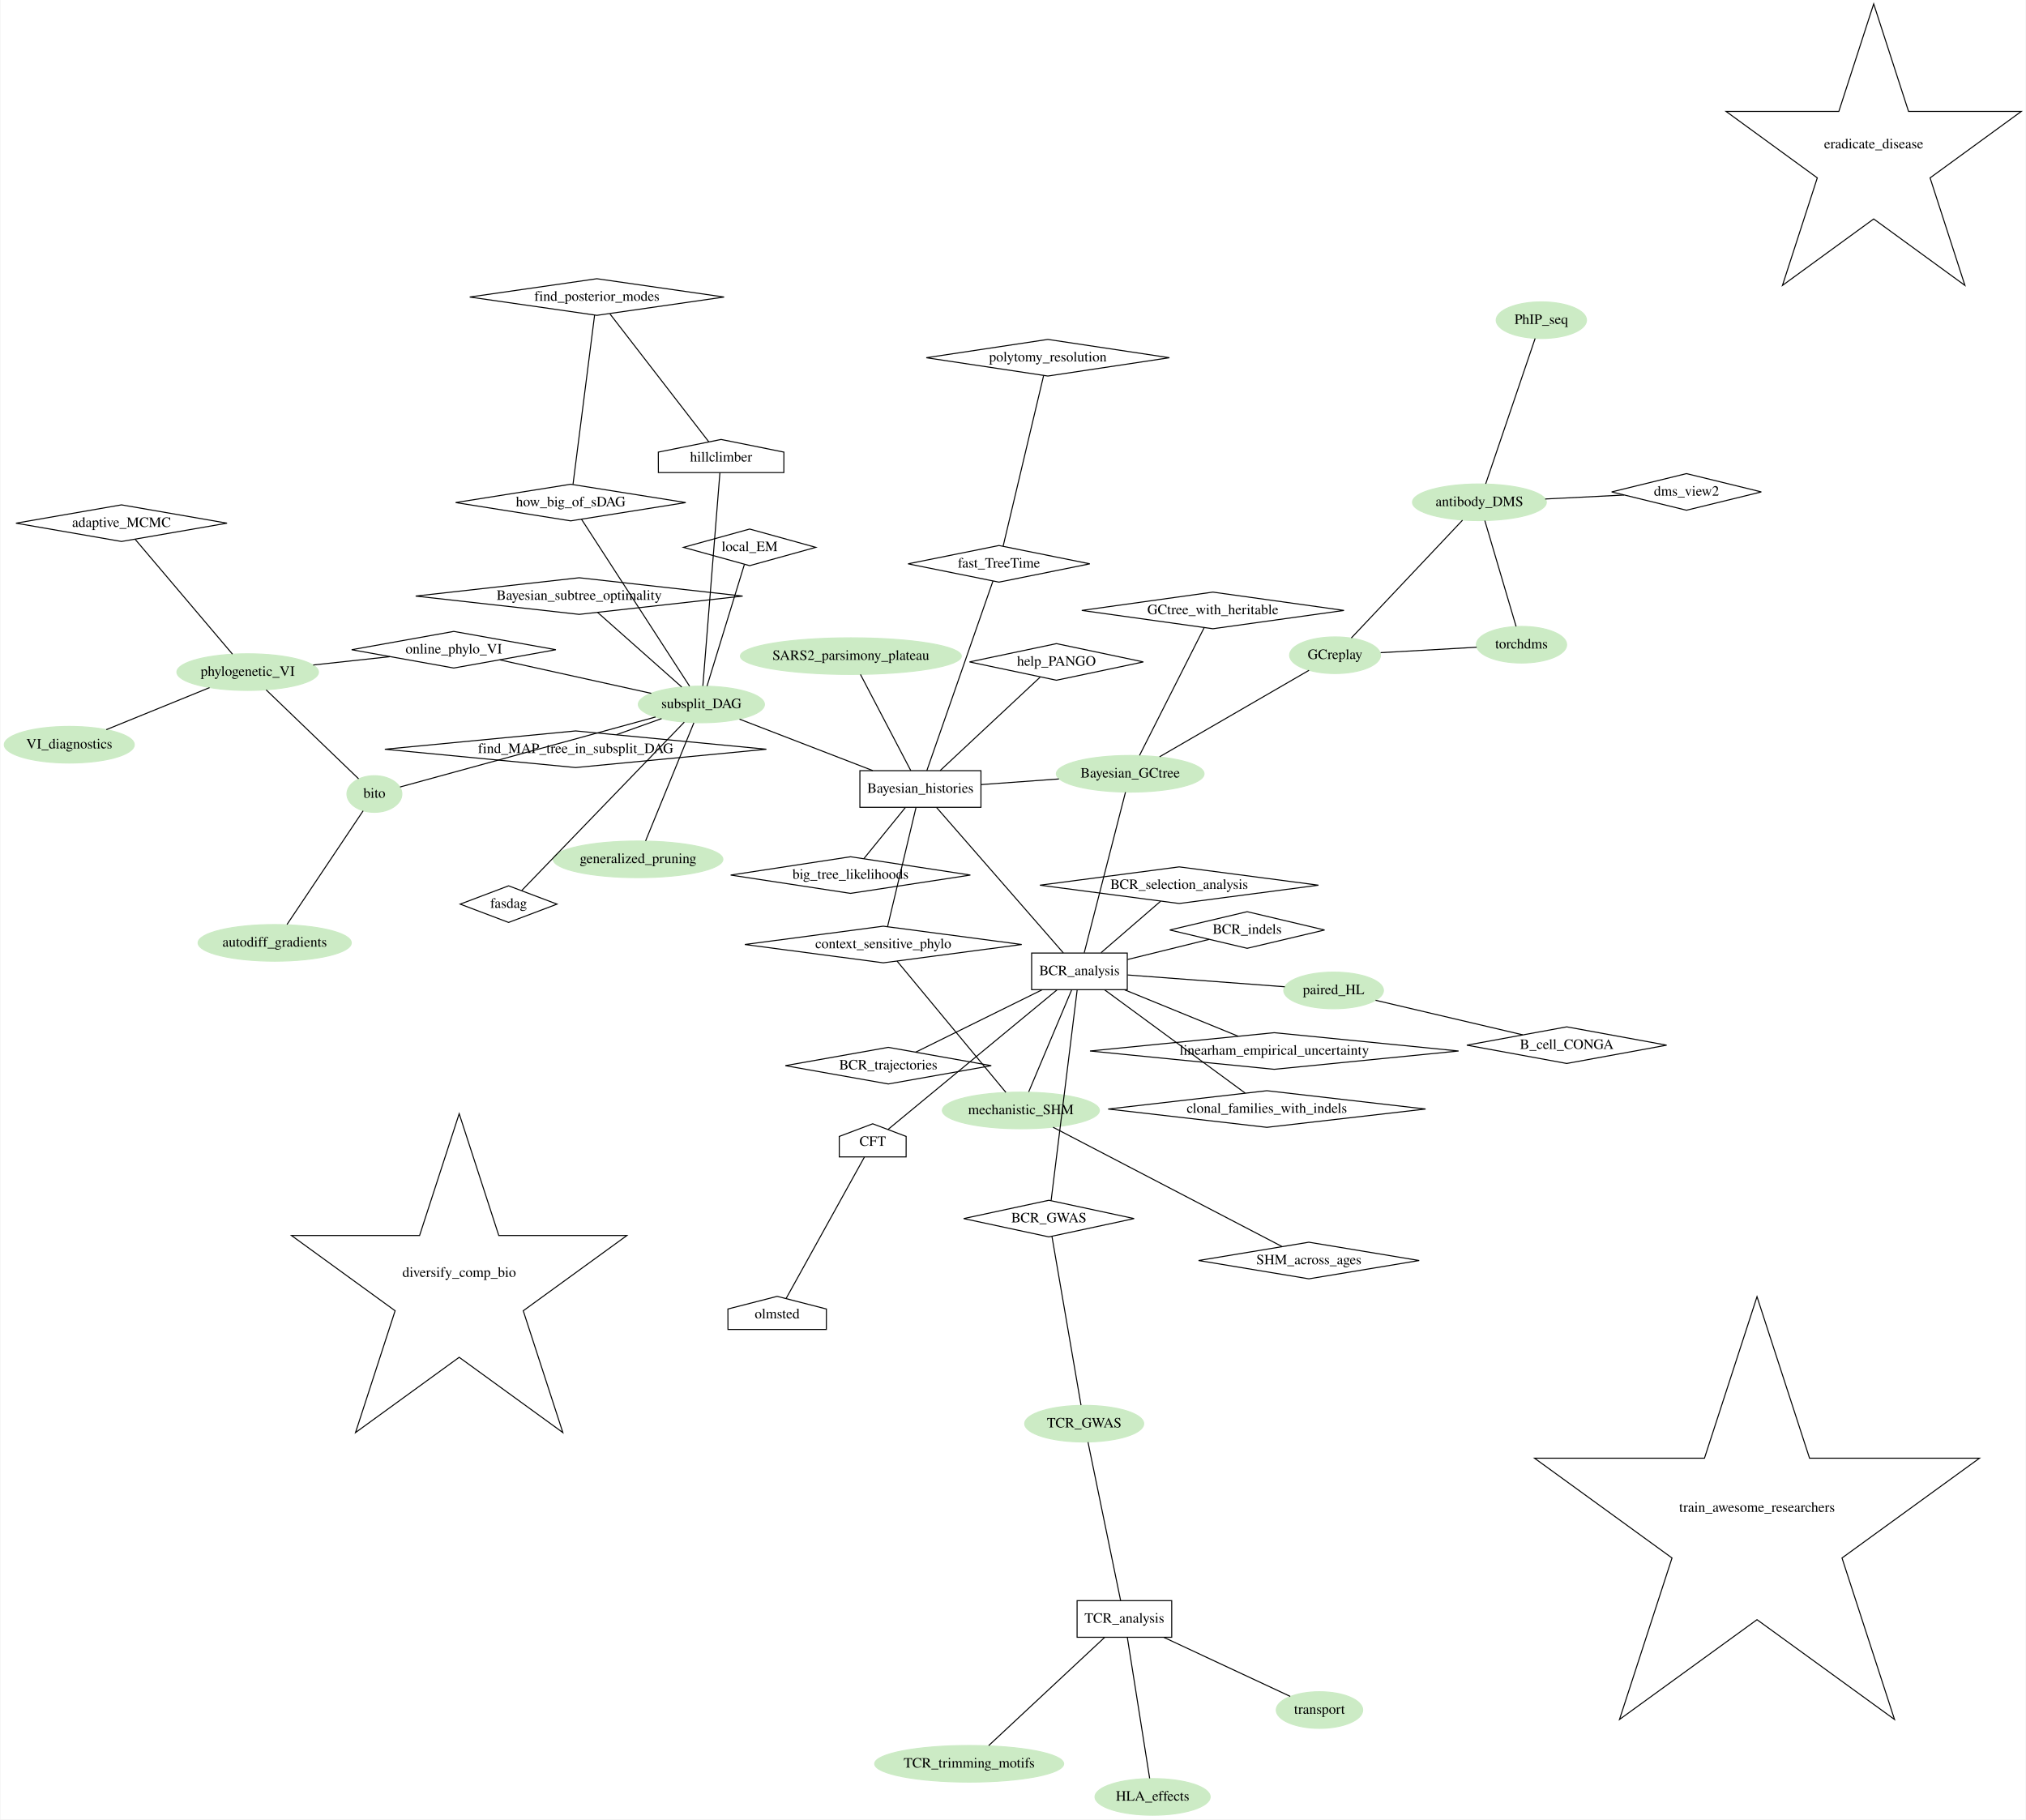
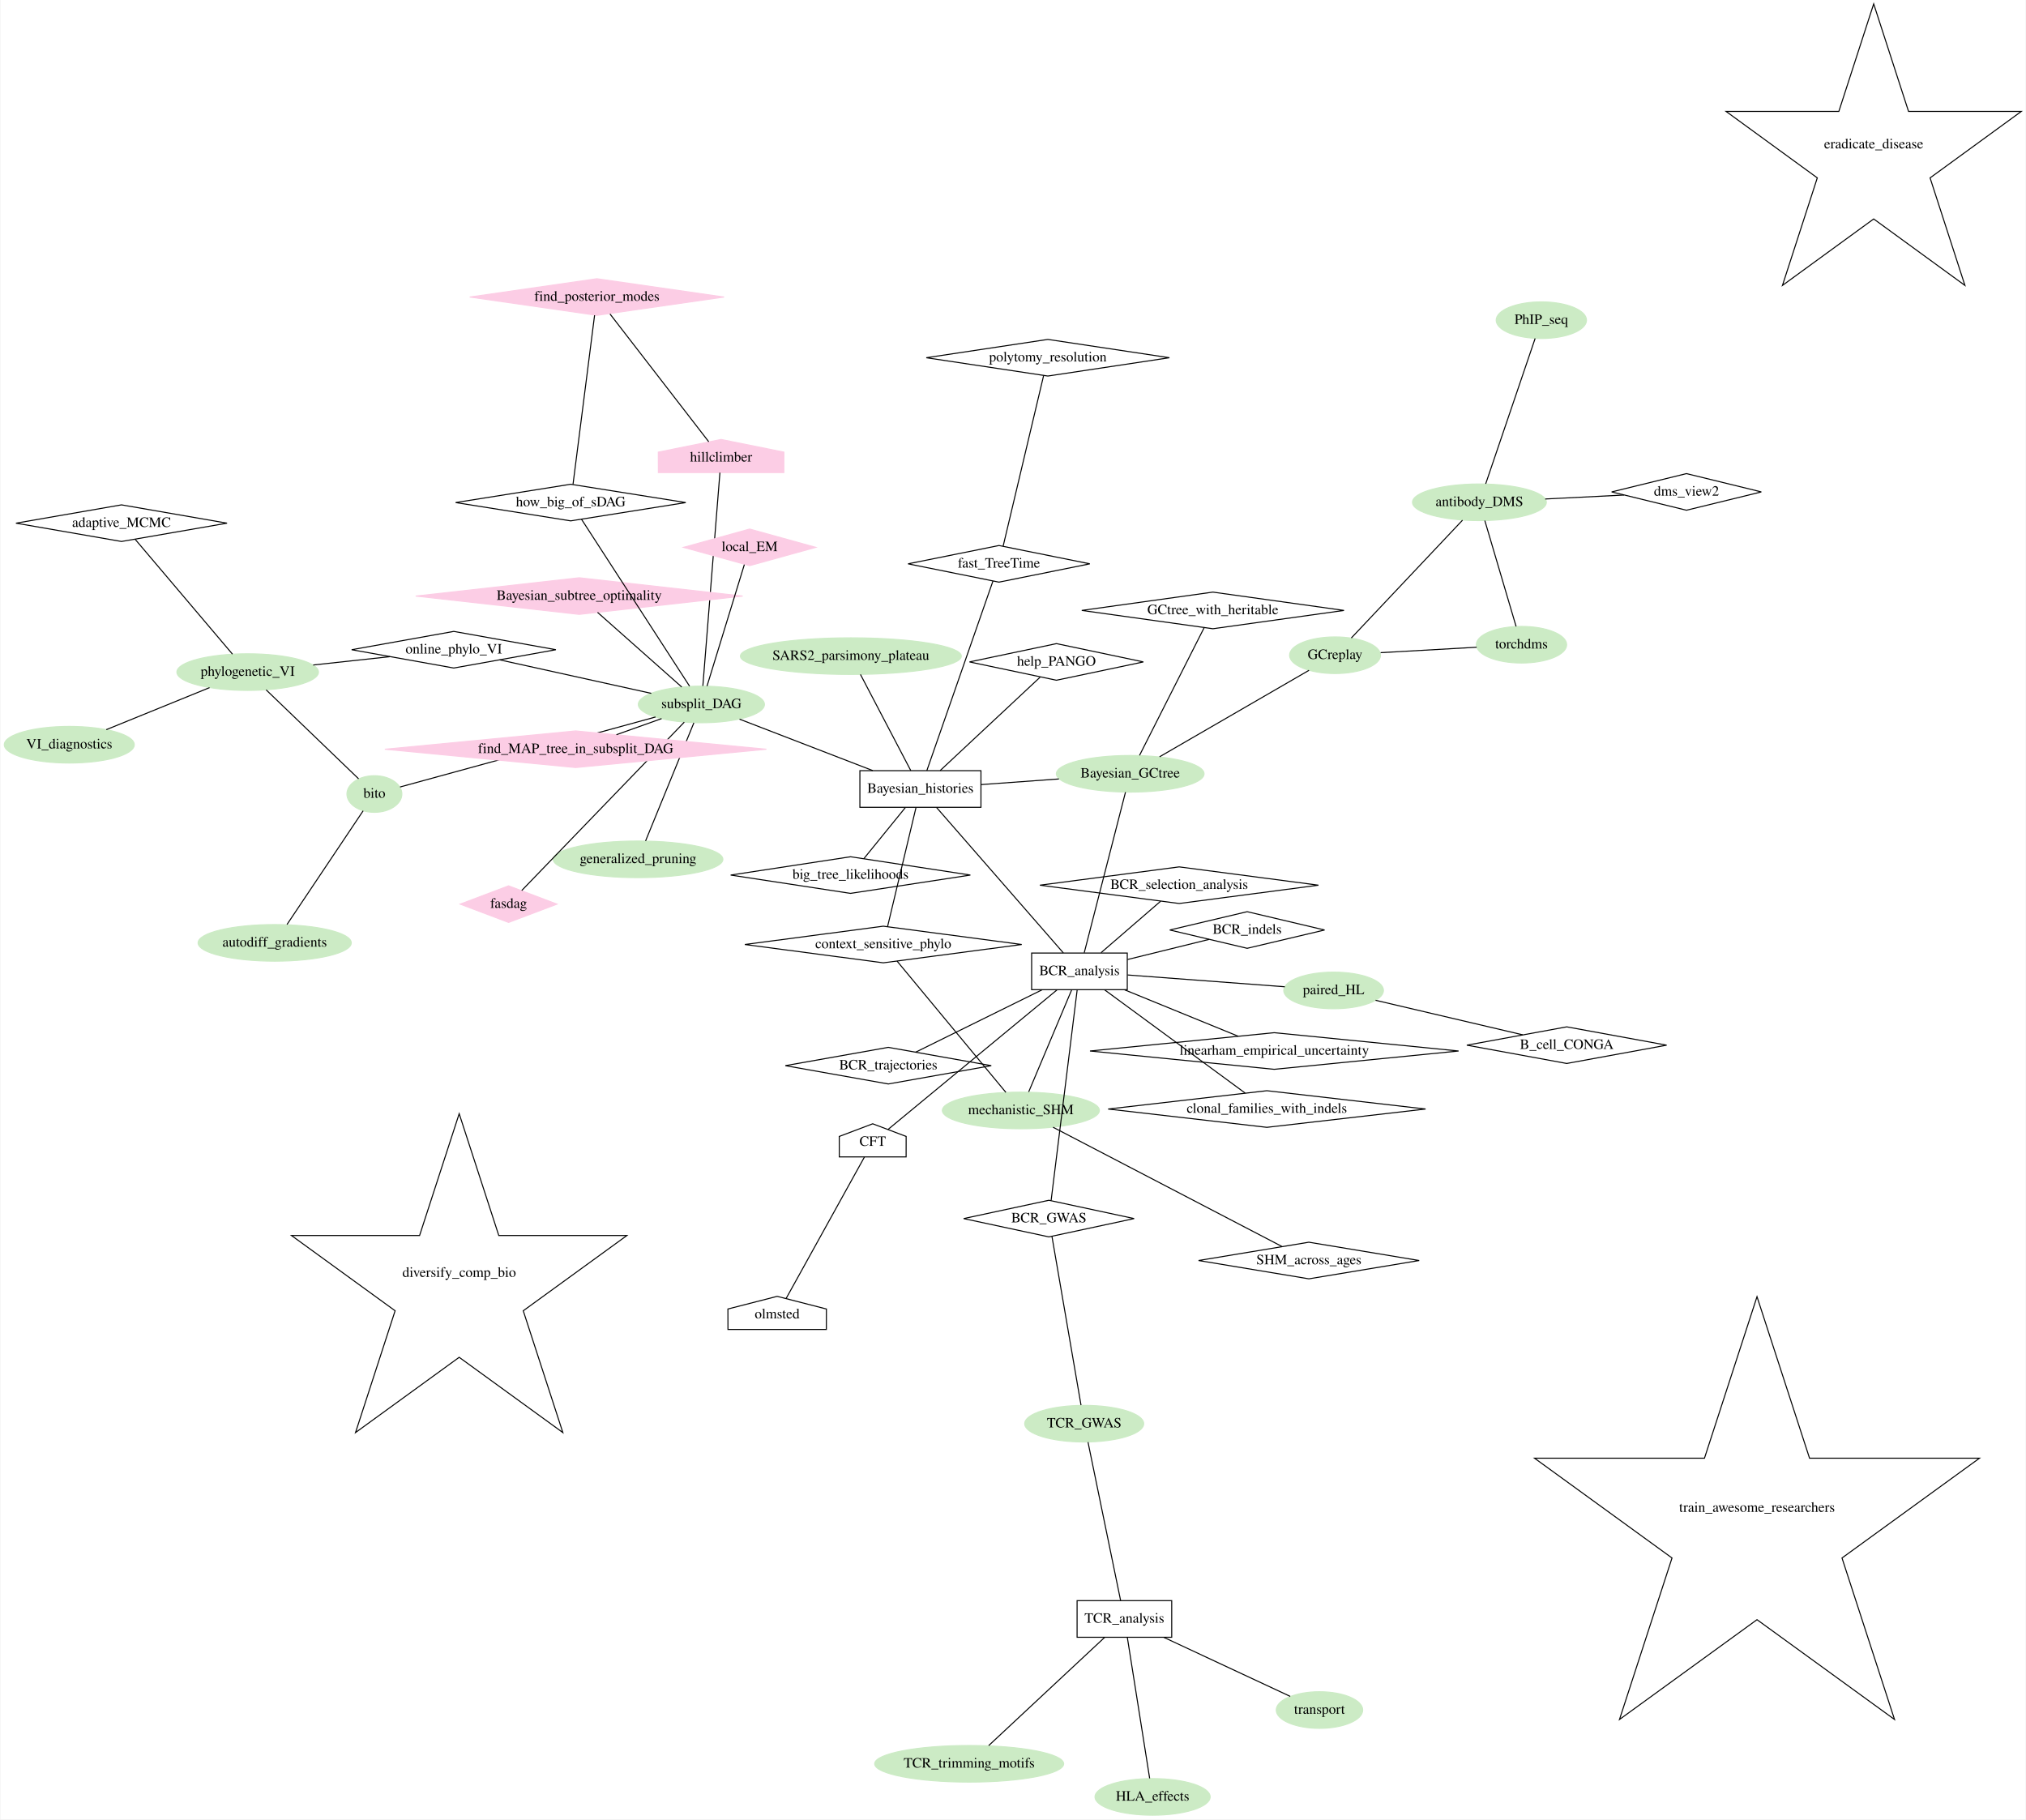
<svg xmlns="http://www.w3.org/2000/svg" xmlns:xlink="http://www.w3.org/1999/xlink" width="1991pt" height="1788pt" viewBox="0.00 0.00 1990.60 1788.38">
  <g id="graph0" class="graph" transform="scale(1 1) rotate(0) translate(4 1784.379)">
    <polygon fill="#ffffff" stroke="transparent" points="-4,4 -4,-1784.379 1986.602,-1784.379 1986.602,4 -4,4" />
    <g id="node1" class="node">
      <g id="a_node1">
        <a xlink:title="Do posterior estimation using Will's GCtree framework.">
          <ellipse fill="#ccebc5" stroke="#ccebc5" cx="1106.51" cy="-1023.733" rx="72.588" ry="18" />
          <text text-anchor="middle" x="1106.51" y="-1020.033" font-family="Times,serif" font-size="14.00" fill="#000000">Bayesian_GCtree</text>
        </a>
      </g>
    </g>
    <g id="node2" class="node">
      <g id="a_node2">
        <a xlink:title="A big collaboration with the Victora and Bloom labs to understand GC maturation with replicate samples.">
          <ellipse fill="#ccebc5" stroke="#ccebc5" cx="1307.837" cy="-1140.273" rx="44.693" ry="18" />
          <text text-anchor="middle" x="1307.837" y="-1136.573" font-family="Times,serif" font-size="14.00" fill="#000000">GCreplay</text>
        </a>
      </g>
    </g>
    <g id="edge25" class="edge">
      <path fill="none" stroke="#000000" d="M1135.355,-1040.43C1174.715,-1063.214 1244.64,-1103.691 1282.233,-1125.452" />
    </g>
    <g id="node37" class="node">
      <g id="a_node37">
        <a xlink:title="GCtree operates under the assumption of a neutral branching process, the parameters of which do not change through the tree. Can we extend this to a process with a heritable component?">
          <polygon fill="none" stroke="#000000" points="1187.768,-1202.319 1058.904,-1184.319 1187.768,-1166.319 1316.633,-1184.319 1187.768,-1202.319" />
          <text text-anchor="middle" x="1187.768" y="-1180.619" font-family="Times,serif" font-size="14.00" fill="#000000">GCtree_with_heritable</text>
        </a>
      </g>
    </g>
    <g id="edge26" class="edge">
      <path fill="none" stroke="#000000" d="M1115.673,-1041.842C1131.528,-1073.176 1163.857,-1137.064 1179.252,-1167.487" />
    </g>
    <g id="node13" class="node">
      <g id="a_node13">
        <a xlink:title="What can we learn from deep mutational scanning on antibodies?">
          <ellipse fill="#ccebc5" stroke="#ccebc5" cx="1449.752" cy="-1290.618" rx="65.789" ry="18" />
          <text text-anchor="middle" x="1449.752" y="-1286.918" font-family="Times,serif" font-size="14.00" fill="#000000">antibody_DMS</text>
        </a>
      </g>
    </g>
    <g id="edge28" class="edge">
      <path fill="none" stroke="#000000" d="M1323.841,-1157.227C1350.951,-1185.949 1405.639,-1243.885 1433.15,-1273.03" />
    </g>
    <g id="node16" class="node">
      <g id="a_node16">
        <a xlink:title="Develop a DMS analysis package using a modern machine-learning library.">
          <ellipse fill="#ccebc5" stroke="#ccebc5" cx="1491.11" cy="-1150.617" rx="44.393" ry="18" />
          <text text-anchor="middle" x="1491.11" y="-1146.917" font-family="Times,serif" font-size="14.00" fill="#000000">torchdms</text>
        </a>
      </g>
    </g>
    <g id="edge27" class="edge">
      <path fill="none" stroke="#000000" d="M1352.671,-1142.803C1381.389,-1144.424 1418.491,-1146.518 1447.056,-1148.131" />
    </g>
    <g id="node3" class="node">
      <g id="a_node3">
        <a xlink:title="Assya's project understanding the effects of HLA on repertoire.">
          <ellipse fill="#ccebc5" stroke="#ccebc5" cx="1128.507" cy="-18" rx="56.59" ry="18" />
          <text text-anchor="middle" x="1128.507" y="-14.3" font-family="Times,serif" font-size="14.00" fill="#000000">HLA_effects</text>
        </a>
      </g>
    </g>
    <g id="node4" class="node">
      <g id="a_node4">
        <a xlink:title="Develop statistics and software tools for PhIP-seq analyses.">
          <ellipse fill="#ccebc5" stroke="#ccebc5" cx="1510.627" cy="-1469.628" rx="44.393" ry="18" />
          <text text-anchor="middle" x="1510.627" y="-1465.928" font-family="Times,serif" font-size="14.00" fill="#000000">PhIP_seq</text>
        </a>
      </g>
    </g>
    <g id="node5" class="node">
      <g id="a_node5">
        <a xlink:title="GWAS to infer TCR-repertoire features.">
          <ellipse fill="#ccebc5" stroke="#ccebc5" cx="1061.291" cy="-384.87" rx="58.49" ry="18" />
          <text text-anchor="middle" x="1061.291" y="-381.17" font-family="Times,serif" font-size="14.00" fill="#000000">TCR_GWAS</text>
        </a>
      </g>
    </g>
    <g id="node6" class="node">
      <g id="a_node6">
        <a xlink:title="What sequence-level features determine trimming of TCRs in VDJ recombination?">
          <ellipse fill="#ccebc5" stroke="#ccebc5" cx="948.232" cy="-50.54" rx="92.883" ry="18" />
          <text text-anchor="middle" x="948.232" y="-46.84" font-family="Times,serif" font-size="14.00" fill="#000000">TCR_trimming_motifs</text>
        </a>
      </g>
    </g>
    <g id="node7" class="node">
      <g id="a_node7">
        <a xlink:title="Bayesian Inference of Trees via Optimization: a C++/python package">
          <ellipse fill="#ccebc5" stroke="#ccebc5" cx="363.596" cy="-1003.85" rx="27" ry="18" />
          <text text-anchor="middle" x="363.596" y="-1000.15" font-family="Times,serif" font-size="14.00" fill="#000000">bito</text>
        </a>
      </g>
    </g>
    <g id="node8" class="node">
      <g id="a_node8">
        <a xlink:title="How fast is autodiff for phylogenetically-relevant gradients?">
          <ellipse fill="#ccebc5" stroke="#ccebc5" cx="265.593" cy="-857.525" rx="75.287" ry="18" />
          <text text-anchor="middle" x="265.593" y="-853.825" font-family="Times,serif" font-size="14.00" fill="#000000">autodiff_gradients</text>
        </a>
      </g>
    </g>
    <g id="edge4" class="edge">
      <path fill="none" stroke="#000000" d="M352.544,-987.349C334.022,-959.694 296.862,-904.211 277.674,-875.562" />
    </g>
    <g id="node12" class="node">
      <g id="a_node12">
        <a xlink:title="Do variational inference of continuous parameters in phylogenetics.">
          <ellipse fill="#ccebc5" stroke="#ccebc5" cx="239.047" cy="-1123.694" rx="69.588" ry="18" />
          <text text-anchor="middle" x="239.047" y="-1119.994" font-family="Times,serif" font-size="14.00" fill="#000000">phylogenetic_VI</text>
        </a>
      </g>
    </g>
    <g id="edge2" class="edge">
      <path fill="none" stroke="#000000" d="M348.074,-1018.786C324.989,-1040.998 281.707,-1082.645 257.192,-1106.234" />
    </g>
    <g id="node15" class="node">
      <g id="a_node15">
        <a xlink:title="Formalize definitions of and basic lemmas for the subsplit DAG.">
          <ellipse fill="#ccebc5" stroke="#ccebc5" cx="684.999" cy="-1091.909" rx="61.99" ry="18" />
          <text text-anchor="middle" x="684.999" y="-1088.209" font-family="Times,serif" font-size="14.00" fill="#000000">subsplit_DAG</text>
        </a>
      </g>
    </g>
    <g id="edge5" class="edge">
      <path fill="none" stroke="#000000" d="M388.816,-1010.759C443.052,-1025.619 571.405,-1060.786 639.976,-1079.573" />
    </g>
    <g id="node9" class="node">
      <g id="a_node9">
        <a xlink:title="Generalization of the Felsenstein pruning algorithm to the subsplit DAG.">
          <ellipse fill="#ccebc5" stroke="#ccebc5" cx="622.751" cy="-939.641" rx="83.386" ry="18" />
          <text text-anchor="middle" x="622.751" y="-935.941" font-family="Times,serif" font-size="14.00" fill="#000000">generalized_pruning</text>
        </a>
      </g>
    </g>
    <g id="node10" class="node">
      <g id="a_node10">
        <a xlink:title="Design and fit mechanistically-based probabilistic models of the somatic hypermutation process.">
          <ellipse fill="#ccebc5" stroke="#ccebc5" cx="999.036" cy="-692.78" rx="77.187" ry="18" />
          <text text-anchor="middle" x="999.036" y="-689.08" font-family="Times,serif" font-size="14.00" fill="#000000">mechanistic_SHM</text>
        </a>
      </g>
    </g>
    <g id="node28" class="node">
      <g id="a_node28">
        <a xlink:title="Develop phyogenetic methods that enable inference under context-sensitive models.">
          <polygon fill="none" stroke="#000000" points="863.809,-873.918 727.738,-855.918 863.809,-837.918 999.88,-855.918 863.809,-873.918" />
          <text text-anchor="middle" x="863.809" y="-852.218" font-family="Times,serif" font-size="14.00" fill="#000000">context_sensitive_phylo</text>
        </a>
      </g>
    </g>
    <g id="edge50" class="edge">
      <path fill="none" stroke="#000000" d="M984.307,-710.549C957.884,-742.425 902.814,-808.862 877.309,-839.631" />
    </g>
    <g id="node30" class="node">
      <g id="a_node30">
        <a xlink:title="Perform a detailed investigation of how SHM changes as people age.">
          <polygon fill="none" stroke="#000000" points="1282.123,-563.266 1173.701,-545.266 1282.123,-527.266 1390.544,-545.266 1282.123,-563.266" />
          <text text-anchor="middle" x="1282.123" y="-541.566" font-family="Times,serif" font-size="14.00" fill="#000000">SHM_across_ages</text>
        </a>
      </g>
    </g>
    <g id="edge43" class="edge">
      <path fill="none" stroke="#000000" d="M1030.686,-676.287C1086.954,-646.966 1203.389,-586.294 1255.682,-559.044" />
    </g>
    <g id="node11" class="node">
      <g id="a_node11">
        <a xlink:title="Perform clonal family inference with paired heavy and light chain sequences.">
          <ellipse fill="#ccebc5" stroke="#ccebc5" cx="1306.431" cy="-810.76" rx="48.993" ry="18" />
          <text text-anchor="middle" x="1306.431" y="-807.06" font-family="Times,serif" font-size="14.00" fill="#000000">paired_HL</text>
        </a>
      </g>
    </g>
    <g id="node27" class="node">
      <g id="a_node27">
        <a xlink:title="Adapt CONGA (https://paperpile.com/shared/w2jo9E) for BCR sequences.">
          <polygon fill="none" stroke="#000000" points="1535.594,-774.964 1437.395,-756.964 1535.594,-738.964 1633.794,-756.964 1535.594,-774.964" />
          <text text-anchor="middle" x="1535.594" y="-753.264" font-family="Times,serif" font-size="14.00" fill="#000000">B_cell_CONGA</text>
        </a>
      </g>
    </g>
    <g id="edge51" class="edge">
      <path fill="none" stroke="#000000" d="M1347.666,-801.081C1388.515,-791.491 1450.821,-776.865 1492.355,-767.114" />
    </g>
    <g id="node42" class="node">
      <g id="a_node42">
        <a xlink:title="Use variational inference as a proposal distribution for MCMC.">
          <polygon fill="none" stroke="#000000" points="115.003,-1288.094 11.274,-1270.094 115.003,-1252.094 218.733,-1270.094 115.003,-1288.094" />
          <text text-anchor="middle" x="115.003" y="-1266.394" font-family="Times,serif" font-size="14.00" fill="#000000">adaptive_MCMC</text>
        </a>
      </g>
    </g>
    <g id="edge1" class="edge">
      <path fill="none" stroke="#000000" d="M224.084,-1141.353C199.727,-1170.1 151.879,-1226.572 128.502,-1254.162" />
    </g>
    <g id="node44" class="node">
      <g id="a_node44">
        <a xlink:title="Online (i.e. incremental) phylogenetic variational inference.">
          <polygon fill="none" stroke="#000000" points="441.622,-1163.698 341.245,-1145.698 441.622,-1127.698 541.998,-1145.698 441.622,-1163.698" />
          <text text-anchor="middle" x="441.622" y="-1141.998" font-family="Times,serif" font-size="14.00" fill="#000000">online_phylo_VI</text>
        </a>
      </g>
    </g>
    <g id="edge6" class="edge">
      <path fill="none" stroke="#000000" d="M303.421,-1130.686C327.519,-1133.304 354.845,-1136.272 378.801,-1138.874" />
    </g>
    <g id="edge30" class="edge">
      <path fill="none" stroke="#000000" d="M1455.924,-1308.767C1467.622,-1343.166 1492.889,-1417.467 1504.529,-1451.696" />
    </g>
    <g id="edge29" class="edge">
      <path fill="none" stroke="#000000" d="M1455.074,-1272.602C1463.015,-1245.72 1477.879,-1195.406 1485.808,-1168.564" />
    </g>
    <g id="node29" class="node">
      <g id="a_node29">
        <a xlink:title="Develop the next version of dms-view, with abilities to compare between data sets and also show K_D inferences.">
          <polygon fill="none" stroke="#000000" points="1653.295,-1318.818 1579.729,-1300.818 1653.295,-1282.818 1726.86,-1300.818 1653.295,-1318.818" />
          <text text-anchor="middle" x="1653.295" y="-1297.118" font-family="Times,serif" font-size="14.00" fill="#000000">dms_view2</text>
        </a>
      </g>
    </g>
    <g id="edge31" class="edge">
      <path fill="none" stroke="#000000" d="M1514.434,-1293.859C1539.228,-1295.102 1567.426,-1296.515 1591.903,-1297.742" />
    </g>
    <g id="node14" class="node">
      <g id="a_node14">
        <a xlink:title="Use a graph to capture the ensemble of maximally-parsimonious trees for SARS-Cov-2 data. How much uncertainty is there? How does PANGO look?">
          <ellipse fill="#ccebc5" stroke="#ccebc5" cx="831.939" cy="-1139.383" rx="108.581" ry="18" />
          <text text-anchor="middle" x="831.939" y="-1135.683" font-family="Times,serif" font-size="14.00" fill="#000000">SARS2_parsimony_plateau</text>
        </a>
      </g>
    </g>
    <g id="edge9" class="edge">
      <path fill="none" stroke="#000000" d="M677.614,-1073.844C665.634,-1044.539 642.101,-986.973 630.127,-957.683" />
    </g>
    <g id="node20" class="node">
      <g id="a_node20">
        <a xlink:title="What happens when we start ML algorithms at random starting points? What does it tell us about the phylogenetic likelihood surface?">
-           <polygon fill="none" stroke="#000000" points="766.112,-1339.946 704.392,-1352.384 642.672,-1339.946 642.73,-1319.821 766.054,-1319.821 766.112,-1339.946" />
+           <polygon fill="#fccde5" stroke="#fccde5" points="766.112,-1339.946 704.392,-1352.384 642.672,-1339.946 642.73,-1319.821 766.054,-1319.821 766.112,-1339.946" />
          <text text-anchor="middle" x="704.392" y="-1330.684" font-family="Times,serif" font-size="14.00" fill="#000000">hillclimber</text>
        </a>
      </g>
    </g>
    <g id="edge8" class="edge">
      <path fill="none" stroke="#000000" d="M686.457,-1110.134C690.156,-1156.391 699.855,-1277.658 703.221,-1319.745" />
    </g>
    <g id="node32" class="node">
      <g id="a_node32">
        <a xlink:title="How does the Bayesian posterior distribution of n taxa change when an n+1st taxon is added to the tree?">
-           <polygon fill="none" stroke="#000000" points="564.879,-1216.432 404.173,-1198.432 564.879,-1180.432 725.584,-1198.432 564.879,-1216.432" />
+           <polygon fill="#fccde5" stroke="#fccde5" points="564.879,-1216.432 404.173,-1198.432 564.879,-1180.432 725.584,-1198.432 564.879,-1216.432" />
          <text text-anchor="middle" x="564.879" y="-1194.732" font-family="Times,serif" font-size="14.00" fill="#000000">Bayesian_subtree_optimality</text>
        </a>
      </g>
    </g>
    <g id="edge13" class="edge">
      <path fill="none" stroke="#000000" d="M665.7,-1109.024C642.886,-1129.255 605.216,-1162.661 582.951,-1182.405" />
    </g>
    <g id="node33" class="node">
      <g id="a_node33">
        <a xlink:title="Develop NJ and parsimony approaches to reconstructing the sDAG.">
-           <polygon fill="none" stroke="#000000" points="495.5,-913.601 447.907,-895.601 495.5,-877.601 543.093,-895.601 495.5,-913.601" />
+           <polygon fill="#fccde5" stroke="#fccde5" points="495.5,-913.601 447.907,-895.601 495.5,-877.601 543.093,-895.601 495.5,-913.601" />
          <text text-anchor="middle" x="495.5" y="-891.901" font-family="Times,serif" font-size="14.00" fill="#000000">fasdag</text>
        </a>
      </g>
    </g>
    <g id="edge14" class="edge">
      <path fill="none" stroke="#000000" d="M668.182,-1074.488C630.863,-1035.827 541.789,-943.553 508.418,-908.983" />
    </g>
    <g id="node38" class="node">
      <g id="a_node38">
        <a xlink:title="Develop an EM algorithm for variational inference that uses local computation. Go Hogwild.">
-           <polygon fill="none" stroke="#000000" points="732.439,-1264.328 667.418,-1246.328 732.439,-1228.328 797.46,-1246.328 732.439,-1264.328" />
+           <polygon fill="#fccde5" stroke="#fccde5" points="732.439,-1264.328 667.418,-1246.328 732.439,-1228.328 797.46,-1246.328 732.439,-1264.328" />
          <text text-anchor="middle" x="732.439" y="-1242.628" font-family="Times,serif" font-size="14.00" fill="#000000">local_EM</text>
        </a>
      </g>
    </g>
    <g id="edge10" class="edge">
      <path fill="none" stroke="#000000" d="M690.534,-1109.925C699.773,-1139.998 718.211,-1200.014 727.229,-1229.369" />
    </g>
    <g id="node40" class="node">
      <g id="a_node40">
        <a xlink:title="Can we quickly find the MAP tree in the subsplit DAG?">
-           <polygon fill="none" stroke="#000000" points="561.391,-1065.866 373.875,-1047.866 561.391,-1029.866 748.907,-1047.866 561.391,-1065.866" />
+           <polygon fill="#fccde5" stroke="#fccde5" points="561.391,-1065.866 373.875,-1047.866 561.391,-1029.866 748.907,-1047.866 561.391,-1065.866" />
          <text text-anchor="middle" x="561.391" y="-1044.166" font-family="Times,serif" font-size="14.00" fill="#000000">find_MAP_tree_in_subsplit_DAG</text>
        </a>
      </g>
    </g>
    <g id="edge15" class="edge">
      <path fill="none" stroke="#000000" d="M645.889,-1077.973C631.743,-1072.933 615.755,-1067.237 601.523,-1062.166" />
    </g>
    <g id="node43" class="node">
      <g id="a_node43">
        <a xlink:title="How big of a subsplit DAG is actually required to get reasonable estimates (with uncertaintly quantification) of key parameters?">
          <polygon fill="none" stroke="#000000" points="556.539,-1308.352 443.426,-1290.352 556.539,-1272.352 669.651,-1290.352 556.539,-1308.352" />
          <text text-anchor="middle" x="556.539" y="-1286.652" font-family="Times,serif" font-size="14.00" fill="#000000">how_big_of_sDAG</text>
        </a>
      </g>
    </g>
    <g id="edge12" class="edge">
      <path fill="none" stroke="#000000" d="M673.373,-1109.869C648.606,-1148.128 590.967,-1237.167 567.139,-1273.976" />
    </g>
    <g id="edge7" class="edge">
      <path fill="none" stroke="#000000" d="M635.748,-1102.794C592.134,-1112.433 529.002,-1126.386 486.695,-1135.736" />
    </g>
    <g id="node46" class="node">
      <polygon fill="none" stroke="#000000" points="959.801,-1026.783 840.801,-1026.783 840.801,-990.783 959.801,-990.783 959.801,-1026.783" />
      <text text-anchor="middle" x="900.301" y="-1005.082" font-family="Times,serif" font-size="14.00" fill="#000000">Bayesian_histories</text>
    </g>
    <g id="edge11" class="edge">
      <path fill="none" stroke="#000000" d="M722.502,-1077.429C758.887,-1063.381 814.208,-1042.022 853.468,-1026.864" />
    </g>
    <g id="node17" class="node">
      <g id="a_node17">
        <a xlink:title="Compare TCR repertoires via optimal transport.">
          <ellipse fill="#ccebc5" stroke="#ccebc5" cx="1292.541" cy="-103.383" rx="42.494" ry="18" />
          <text text-anchor="middle" x="1292.541" y="-99.683" font-family="Times,serif" font-size="14.00" fill="#000000">transport</text>
        </a>
      </g>
    </g>
    <g id="node18" class="node">
      <g id="a_node18">
        <a xlink:title="How will we know if VI is giving a good approximation?">
          <ellipse fill="#ccebc5" stroke="#ccebc5" cx="63.694" cy="-1052.309" rx="63.889" ry="18" />
          <text text-anchor="middle" x="63.694" y="-1048.609" font-family="Times,serif" font-size="14.00" fill="#000000">VI_diagnostics</text>
        </a>
      </g>
    </g>
    <g id="edge3" class="edge">
      <path fill="none" stroke="#000000" d="M100.028,-1067.1C129.721,-1079.188 171.546,-1096.215 201.55,-1108.429" />
    </g>
    <g id="node19" class="node">
      <g id="a_node19">
        <a xlink:title="The Clonal Family Tree pipeline to do clonal family inference and then phylogenetics.">
          <polygon fill="none" stroke="#000000" points="886.277,-667.236 853.401,-679.674 820.524,-667.236 820.555,-647.111 886.247,-647.111 886.277,-667.236" />
          <text text-anchor="middle" x="853.401" y="-657.974" font-family="Times,serif" font-size="14.00" fill="#000000">CFT</text>
        </a>
      </g>
    </g>
    <g id="node21" class="node">
      <g id="a_node21">
        <a xlink:title="A visualization tool for BCR lineages.">
          <polygon fill="none" stroke="#000000" points="807.891,-497.613 759.485,-510.051 711.08,-497.613 711.125,-477.489 807.846,-477.489 807.891,-497.613" />
          <text text-anchor="middle" x="759.485" y="-488.351" font-family="Times,serif" font-size="14.00" fill="#000000">olmsted</text>
        </a>
      </g>
    </g>
    <g id="edge41" class="edge">
      <path fill="none" stroke="#000000" d="M845.231,-646.918C827.648,-615.16 786.349,-540.571 768.247,-507.877" />
    </g>
    <g id="node34" class="node">
      <g id="a_node34">
        <a xlink:title="Can we do something to quickly find posterior modes in the phylogenetic posterior? Can we do better than hillclimbing?">
-           <polygon fill="none" stroke="#000000" points="582.312,-1510.391 457.301,-1492.391 582.312,-1474.391 707.322,-1492.391 582.312,-1510.391" />
+           <polygon fill="#fccde5" stroke="#fccde5" points="582.312,-1510.391 457.301,-1492.391 582.312,-1474.391 707.322,-1492.391 582.312,-1510.391" />
          <text text-anchor="middle" x="582.312" y="-1488.691" font-family="Times,serif" font-size="14.00" fill="#000000">find_posterior_modes</text>
        </a>
      </g>
    </g>
    <g id="edge16" class="edge">
      <path fill="none" stroke="#000000" d="M692.24,-1350.112C669.081,-1380.086 618.826,-1445.131 595.146,-1475.78" />
    </g>
    <g id="node22" class="node">
      <g id="a_node22">
        <a xlink:title="Do a GWAS for BCR repertoire features. Can we learn about SHM too?">
          <polygon fill="none" stroke="#000000" points="1026.568,-604.494 942.781,-586.494 1026.568,-568.494 1110.355,-586.494 1026.568,-604.494" />
          <text text-anchor="middle" x="1026.568" y="-582.793" font-family="Times,serif" font-size="14.00" fill="#000000">BCR_GWAS</text>
        </a>
      </g>
    </g>
    <g id="edge45" class="edge">
      <path fill="none" stroke="#000000" d="M1029.589,-568.953C1036.123,-531.013 1051.514,-441.642 1058.153,-403.093" />
    </g>
    <g id="node23" class="node">
      <g id="a_node23">
        <a xlink:title="What sequence features lead to indels in BCR sequences?">
          <polygon fill="none" stroke="#000000" points="1221.48,-888.174 1145.399,-870.174 1221.48,-852.174 1297.56,-870.174 1221.48,-888.174" />
          <text text-anchor="middle" x="1221.48" y="-866.474" font-family="Times,serif" font-size="14.00" fill="#000000">BCR_indels</text>
        </a>
      </g>
    </g>
    <g id="node24" class="node">
      <g id="a_node24">
        <a xlink:title="Can we do better clonal family clustering in the presence of indels?">
          <polygon fill="none" stroke="#000000" points="1240.835,-712.186 1084.821,-694.186 1240.835,-676.186 1396.849,-694.186 1240.835,-712.186" />
          <text text-anchor="middle" x="1240.835" y="-690.486" font-family="Times,serif" font-size="14.00" fill="#000000">clonal_families_with_indels</text>
        </a>
      </g>
    </g>
    <g id="node25" class="node">
      <g id="a_node25">
        <a xlink:title="Improve dN/dS analysis for BCR lineages, looking site-wise and per-lineage.">
          <polygon fill="none" stroke="#000000" points="1154.643,-932.224 1017.734,-914.224 1154.643,-896.224 1291.552,-914.224 1154.643,-932.224" />
          <text text-anchor="middle" x="1154.643" y="-910.524" font-family="Times,serif" font-size="14.00" fill="#000000">BCR_selection_analysis</text>
        </a>
      </g>
    </g>
    <g id="node26" class="node">
      <g id="a_node26">
        <a xlink:title="Look for patterns in BCR sequence evolution. Do they fall into 'trajectories'?">
          <polygon fill="none" stroke="#000000" points="868.726,-754.815 767.512,-736.815 868.726,-718.815 969.941,-736.815 868.726,-754.815" />
          <text text-anchor="middle" x="868.726" y="-733.115" font-family="Times,serif" font-size="14.00" fill="#000000">BCR_trajectories</text>
        </a>
      </g>
    </g>
    <g id="node31" class="node">
      <g id="a_node31">
        <a xlink:title="linearham is our Bayesian method for doing inference of BCR lineage evolution. If we apply it to well-known data sets from the literature, how much uncertainty is there in ancestral sequence inference?">
          <polygon fill="none" stroke="#000000" points="1248.132,-769.226 1066.984,-751.226 1248.132,-733.226 1429.28,-751.226 1248.132,-769.226" />
          <text text-anchor="middle" x="1248.132" y="-747.526" font-family="Times,serif" font-size="14.00" fill="#000000">linearham_empirical_uncertainty</text>
        </a>
      </g>
    </g>
    <g id="node35" class="node">
      <g id="a_node35">
        <a xlink:title="What sort of tooling would actually help PANGO do their job better?">
          <polygon fill="none" stroke="#000000" points="1033.999,-1151.696 948.536,-1133.696 1033.999,-1115.696 1119.462,-1133.696 1033.999,-1151.696" />
          <text text-anchor="middle" x="1033.999" y="-1129.996" font-family="Times,serif" font-size="14.00" fill="#000000">help_PANGO</text>
        </a>
      </g>
    </g>
    <g id="node36" class="node">
      <g id="a_node36">
        <a xlink:title="How can we bridge the gap between parsimony and full Felsenstein likelihoods?">
          <polygon fill="none" stroke="#000000" points="831.598,-942.173 713.793,-924.173 831.598,-906.173 949.402,-924.173 831.598,-942.173" />
          <text text-anchor="middle" x="831.598" y="-920.473" font-family="Times,serif" font-size="14.00" fill="#000000">big_tree_likelihoods</text>
        </a>
      </g>
    </g>
    <g id="node39" class="node">
      <g id="a_node39">
        <a xlink:title="Speed up ML inference of time trees.">
          <polygon fill="none" stroke="#000000" points="977.491,-1248.125 888.174,-1230.125 977.491,-1212.125 1066.807,-1230.125 977.491,-1248.125" />
          <text text-anchor="middle" x="977.491" y="-1226.425" font-family="Times,serif" font-size="14.00" fill="#000000">fast_TreeTime</text>
        </a>
      </g>
    </g>
    <g id="node41" class="node">
      <g id="a_node41">
        <a xlink:title="Can we quickly resolve sequence-level polytomies using timing/geography?">
          <polygon fill="none" stroke="#000000" points="1025.558,-1450.731 906.078,-1432.731 1025.558,-1414.731 1145.039,-1432.731 1025.558,-1450.731" />
          <text text-anchor="middle" x="1025.558" y="-1429.031" font-family="Times,serif" font-size="14.00" fill="#000000">polytomy_resolution</text>
        </a>
      </g>
    </g>
    <g id="edge24" class="edge">
      <path fill="none" stroke="#000000" d="M981.589,-1247.399C990.648,-1285.581 1012.29,-1376.806 1021.402,-1415.213" />
    </g>
    <g id="edge17" class="edge">
      <path fill="none" stroke="#000000" d="M558.826,-1308.281C563.717,-1346.622 575.143,-1436.197 580.029,-1474.502" />
    </g>
    <g id="node45" class="node">
      <polygon fill="none" stroke="#000000" points="1103.624,-847.512 1009.624,-847.512 1009.624,-811.512 1103.624,-811.512 1103.624,-847.512" />
      <text text-anchor="middle" x="1056.624" y="-825.812" font-family="Times,serif" font-size="14.00" fill="#000000">BCR_analysis</text>
    </g>
    <g id="edge40" class="edge">
      <path fill="none" stroke="#000000" d="M1061.317,-847.784C1070.849,-884.895 1092.374,-968.7 1101.865,-1005.651" />
    </g>
    <g id="edge42" class="edge">
      <path fill="none" stroke="#000000" d="M1048.977,-811.355C1037.962,-785.203 1017.747,-737.206 1006.715,-711.012" />
    </g>
    <g id="edge37" class="edge">
      <path fill="none" stroke="#000000" d="M1103.905,-825.963C1148.178,-822.64 1214.009,-817.698 1258.494,-814.359" />
    </g>
    <g id="edge38" class="edge">
      <path fill="none" stroke="#000000" d="M1034.489,-811.231C992.825,-776.822 903.767,-703.27 868.363,-674.031" />
    </g>
    <g id="edge44" class="edge">
      <path fill="none" stroke="#000000" d="M1054.365,-811.246C1048.767,-765.989 1034.31,-649.091 1028.772,-604.311" />
    </g>
    <g id="edge34" class="edge">
      <path fill="none" stroke="#000000" d="M1103.865,-841.164C1129.364,-847.453 1160.394,-855.107 1184.178,-860.973" />
    </g>
    <g id="edge35" class="edge">
      <path fill="none" stroke="#000000" d="M1081.467,-811.261C1117.902,-784.495 1185.212,-735.048 1219.522,-709.842" />
    </g>
    <g id="edge32" class="edge">
      <path fill="none" stroke="#000000" d="M1077.893,-847.893C1095.347,-862.978 1119.802,-884.112 1136.381,-898.441" />
    </g>
    <g id="edge33" class="edge">
      <path fill="none" stroke="#000000" d="M1019.949,-811.419C983.424,-793.4 928.221,-766.166 895.59,-750.068" />
    </g>
    <g id="edge39" class="edge">
      <path fill="none" stroke="#000000" d="M1101.041,-811.355C1134.963,-797.488 1181.089,-778.632 1212.588,-765.756" />
    </g>
    <g id="edge36" class="edge">
      <path fill="none" stroke="#000000" d="M1040.775,-847.688C1010.813,-882.048 946.187,-956.162 916.193,-990.558" />
    </g>
    <g id="edge19" class="edge">
      <path fill="none" stroke="#000000" d="M959.945,-1013.107C983.854,-1014.84 1011.578,-1016.85 1036.438,-1018.653" />
    </g>
    <g id="edge20" class="edge">
      <path fill="none" stroke="#000000" d="M890.796,-1026.942C877.735,-1051.893 854.382,-1096.507 841.363,-1121.378" />
    </g>
    <g id="edge18" class="edge">
      <path fill="none" stroke="#000000" d="M895.972,-990.647C888.911,-961.068 875.004,-902.813 868.02,-873.558" />
    </g>
    <g id="edge21" class="edge">
      <path fill="none" stroke="#000000" d="M919.742,-1026.946C946.249,-1051.711 993.245,-1095.619 1017.892,-1118.647" />
    </g>
    <g id="edge23" class="edge">
      <path fill="none" stroke="#000000" d="M885.394,-990.424C873.238,-975.454 856.24,-954.52 844.624,-940.215" />
    </g>
    <g id="edge22" class="edge">
      <path fill="none" stroke="#000000" d="M906.618,-1026.896C921.273,-1068.918 957.413,-1172.552 971.62,-1213.291" />
    </g>
    <g id="node47" class="node">
      <polygon fill="none" stroke="#000000" points="1147.301,-210.92 1054.301,-210.92 1054.301,-174.92 1147.301,-174.92 1147.301,-210.92" />
      <text text-anchor="middle" x="1100.801" y="-189.22" font-family="Times,serif" font-size="14.00" fill="#000000">TCR_analysis</text>
    </g>
    <g id="edge47" class="edge">
      <path fill="none" stroke="#000000" d="M1103.662,-174.859C1108.971,-141.34 1120.292,-69.866 1125.621,-36.224" />
    </g>
    <g id="edge46" class="edge">
      <path fill="none" stroke="#000000" d="M1097.084,-210.978C1089.554,-247.562 1072.573,-330.059 1065.027,-366.72" />
    </g>
    <g id="edge49" class="edge">
      <path fill="none" stroke="#000000" d="M1081.478,-174.887C1052.131,-147.5 996.652,-95.727 967.398,-68.426" />
    </g>
    <g id="edge48" class="edge">
      <path fill="none" stroke="#000000" d="M1139.603,-174.8C1176.37,-157.631 1230.745,-132.239 1263.784,-116.812" />
    </g>
    <g id="node48" class="node">
      <polygon fill="none" stroke="#000000" points="1941.318,-350.964 1774.237,-350.964 1722.606,-509.72 1670.975,-350.964 1503.894,-350.964 1639.065,-252.849 1587.435,-94.094 1722.606,-192.209 1857.777,-94.094 1806.146,-252.849 1941.318,-350.964" />
      <text text-anchor="middle" x="1722.606" y="-298.207" font-family="Times,serif" font-size="14.00" fill="#000000">train_awesome_researchers</text>
    </g>
    <g id="node49" class="node">
      <polygon fill="none" stroke="#000000" points="611.808,-569.862 485.857,-569.862 446.936,-689.591 408.015,-569.862 282.064,-569.862 383.961,-495.865 345.039,-376.136 446.936,-450.133 548.833,-376.136 509.912,-495.865 611.808,-569.862" />
      <text text-anchor="middle" x="446.936" y="-529.164" font-family="Times,serif" font-size="14.00" fill="#000000">diversify_comp_bio</text>
    </g>
    <g id="node50" class="node">
      <polygon fill="none" stroke="#000000" points="1982.403,-1674.856 1871.555,-1674.856 1837.301,-1780.568 1803.047,-1674.856 1692.199,-1674.856 1781.877,-1609.523 1747.623,-1503.81 1837.301,-1569.144 1926.979,-1503.81 1892.725,-1609.523 1982.403,-1674.856" />
      <text text-anchor="middle" x="1837.301" y="-1638.489" font-family="Times,serif" font-size="14.00" fill="#000000">eradicate_disease</text>
    </g>
  </g>
</svg>
